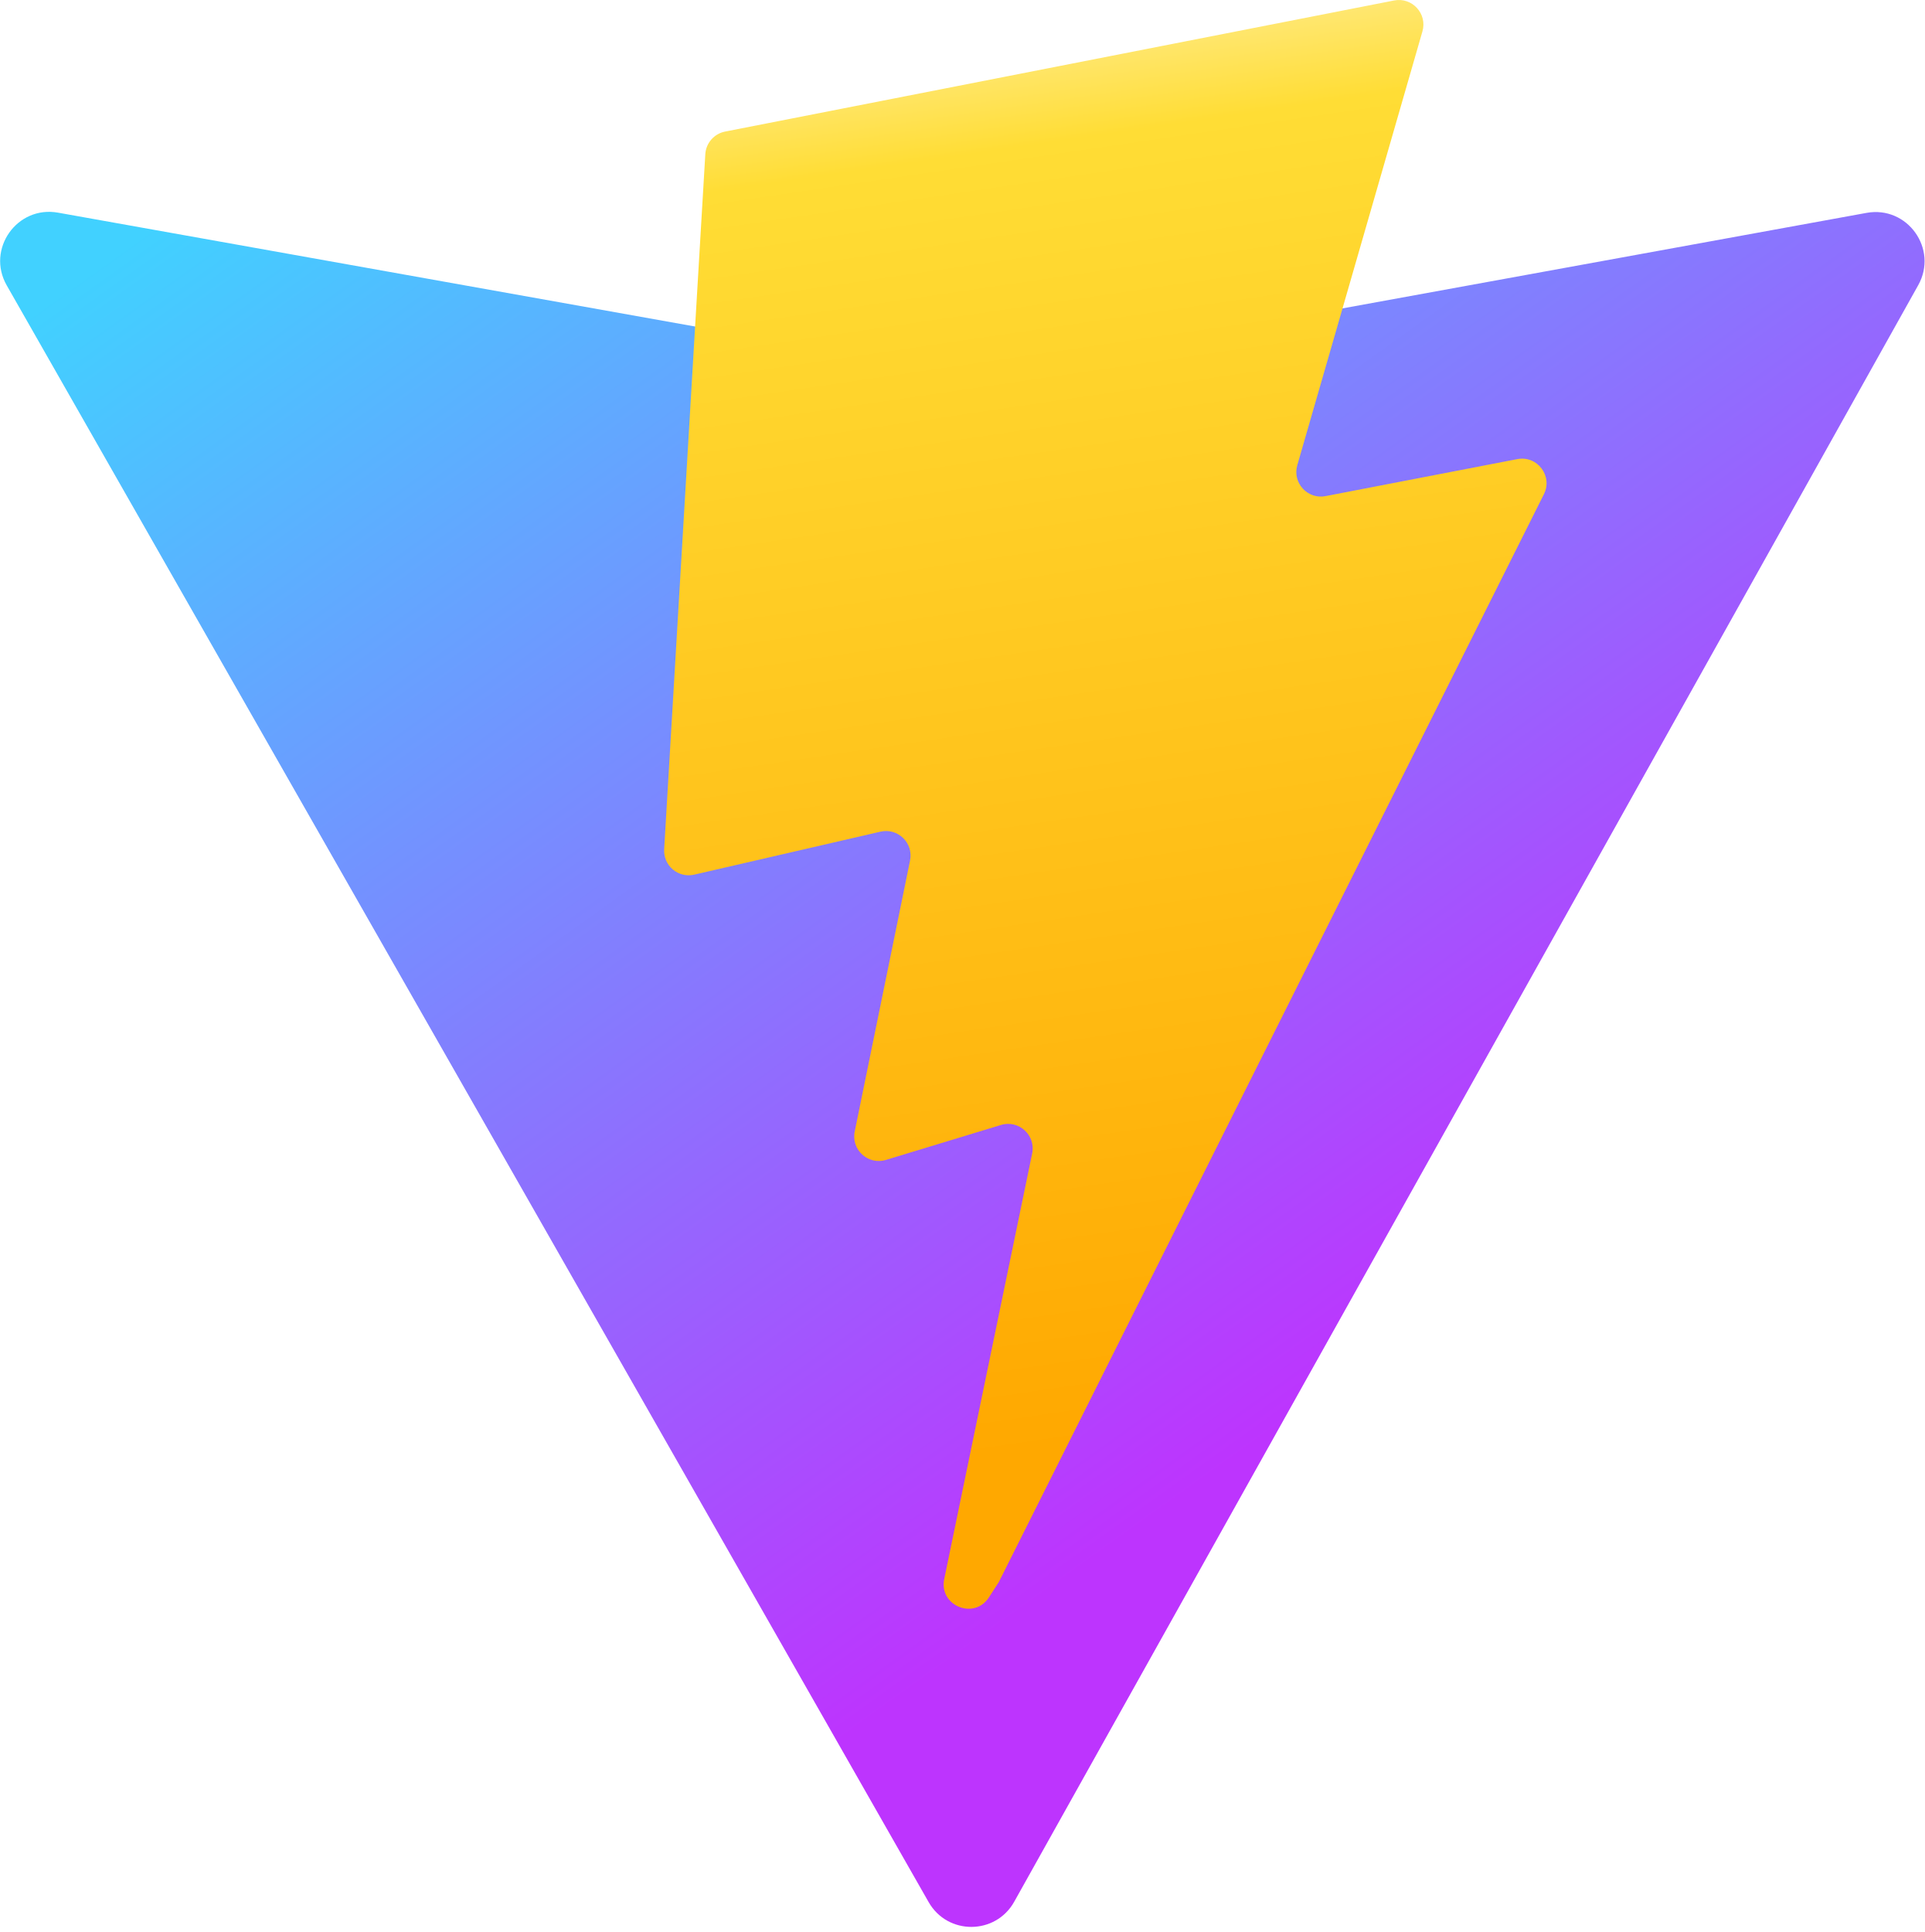
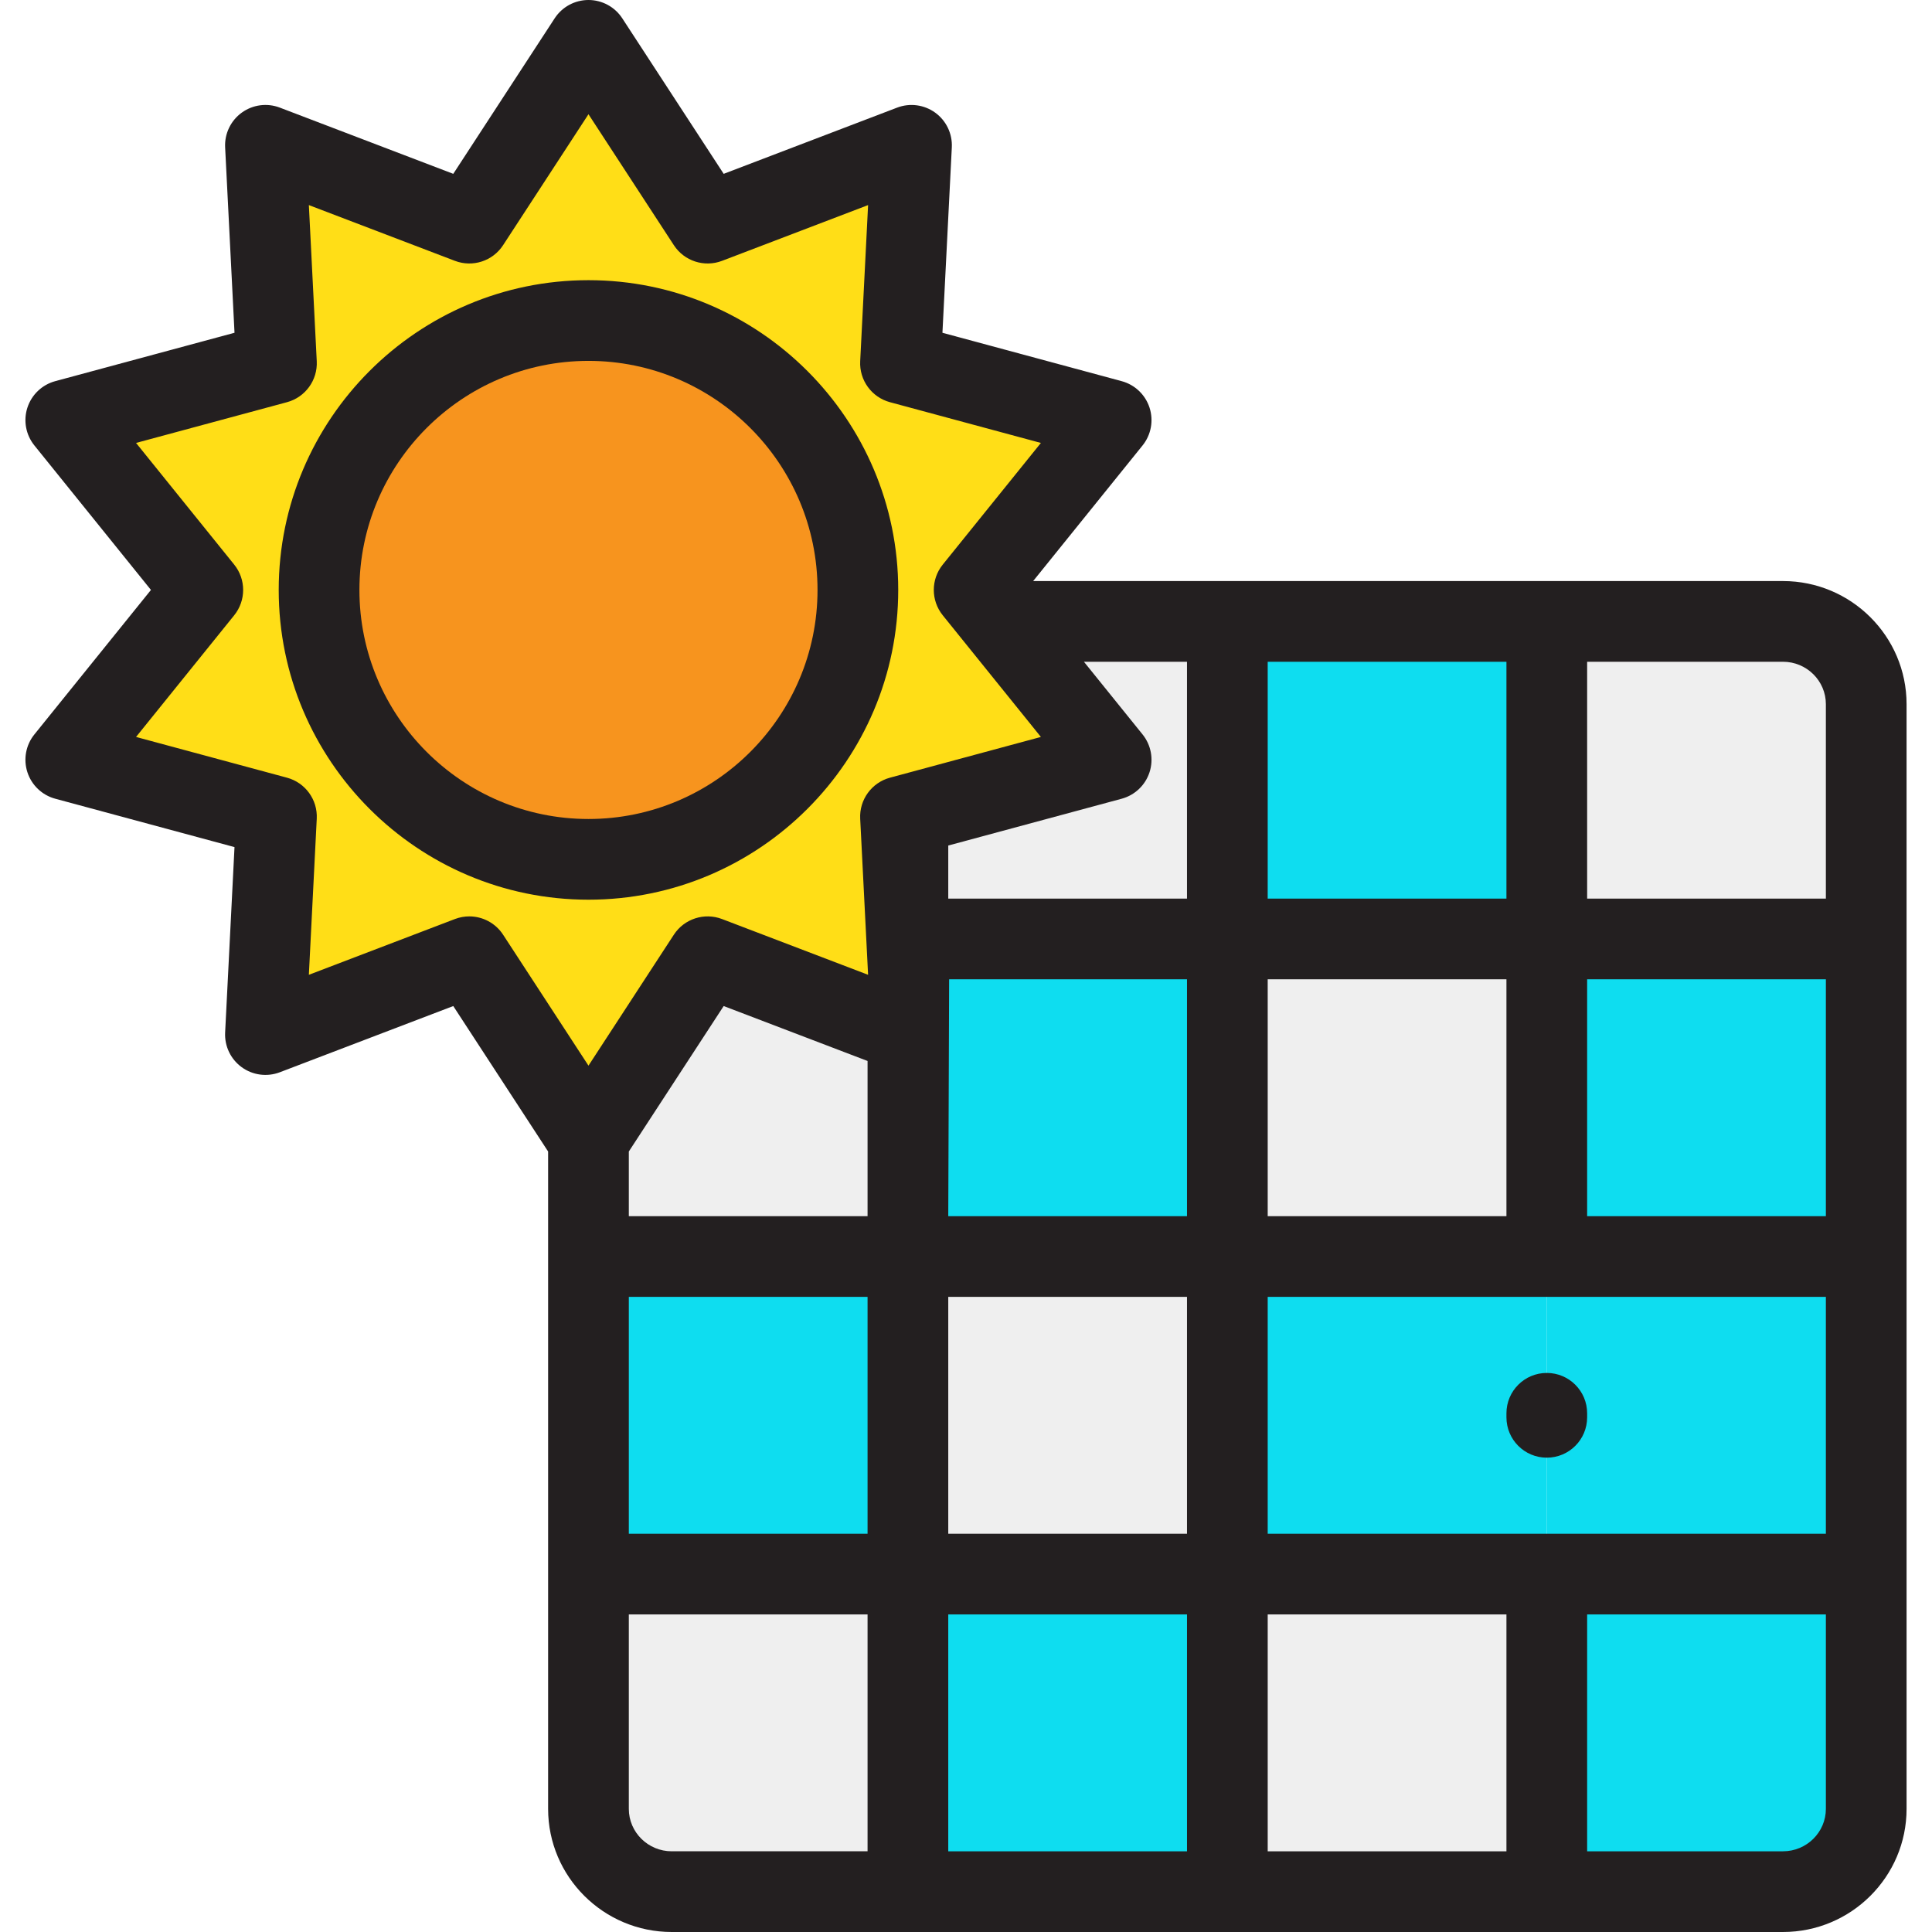
- <svg xmlns="http://www.w3.org/2000/svg" aria-hidden="true" role="img" class="iconify iconify--logos" width="31.88" height="32" preserveAspectRatio="xMidYMid meet" viewBox="0 0 256 257">
-   <defs>
-     <linearGradient id="IconifyId1813088fe1fbc01fb466" x1="-.828%" x2="57.636%" y1="7.652%" y2="78.411%">
-       <stop offset="0%" stop-color="#41D1FF" />
-       <stop offset="100%" stop-color="#BD34FE" />
-     </linearGradient>
-     <linearGradient id="IconifyId1813088fe1fbc01fb467" x1="43.376%" x2="50.316%" y1="2.242%" y2="89.03%">
-       <stop offset="0%" stop-color="#FFEA83" />
-       <stop offset="8.333%" stop-color="#FFDD35" />
-       <stop offset="100%" stop-color="#FFA800" />
-     </linearGradient>
-   </defs>
-   <path fill="url(#IconifyId1813088fe1fbc01fb466)" d="M255.153 37.938L134.897 252.976c-2.483 4.44-8.862 4.466-11.382.048L.875 37.958c-2.746-4.814 1.371-10.646 6.827-9.67l120.385 21.517a6.537 6.537 0 0 0 2.322-.004l117.867-21.483c5.438-.991 9.574 4.796 6.877 9.62Z" />
-   <path fill="url(#IconifyId1813088fe1fbc01fb467)" d="M185.432.063L96.44 17.501a3.268 3.268 0 0 0-2.634 3.014l-5.474 92.456a3.268 3.268 0 0 0 3.997 3.378l24.777-5.718c2.318-.535 4.413 1.507 3.936 3.838l-7.361 36.047c-.495 2.426 1.782 4.5 4.151 3.78l15.304-4.649c2.372-.72 4.652 1.36 4.15 3.788l-11.698 56.621c-.732 3.542 3.979 5.473 5.943 2.437l1.313-2.028l72.516-144.72c1.215-2.423-.88-5.186-3.54-4.672l-25.505 4.922c-2.396.462-4.435-1.77-3.759-4.114l16.646-57.705c.677-2.35-1.37-4.583-3.769-4.113Z" />
+ <svg xmlns="http://www.w3.org/2000/svg" version="1.1" id="Layer_1" viewBox="0 0 512 512" xml:space="preserve">
+   <rect x="240.604" y="164.679" style="fill:#EFEFEF;" width="84.66" height="84.157" />
+   <rect x="325.264" y="164.679" style="fill:#0EDDF0;" width="84.66" height="84.157" />
+   <g>
+     <path style="fill:#EFEFEF;" d="M409.915,164.679h62.589c12.187,0,22.066,9.821,22.066,21.937v62.221h-84.655V164.679z" />
+     <rect x="155.954" y="248.836" style="fill:#EFEFEF;" width="84.66" height="84.157" />
+   </g>
+   <rect x="240.604" y="248.836" style="fill:#0EDDF0;" width="84.66" height="84.157" />
+   <rect x="325.264" y="248.836" style="fill:#EFEFEF;" width="84.66" height="84.157" />
+   <g>
+     <rect x="409.913" y="248.836" style="fill:#0EDDF0;" width="84.66" height="84.157" />
+     <rect x="155.954" y="332.994" style="fill:#0EDDF0;" width="84.66" height="84.157" />
+   </g>
+   <rect x="240.604" y="332.994" style="fill:#EFEFEF;" width="84.66" height="84.157" />
+   <g>
+     <rect x="325.264" y="332.994" style="fill:#0EDDF0;" width="84.66" height="84.157" />
+     <rect x="409.913" y="332.994" style="fill:#0EDDF0;" width="84.66" height="84.157" />
+   </g>
+   <path style="fill:#EFEFEF;" d="M155.951,417.15h84.655v84.157h-62.589c-12.187,0-22.066-9.821-22.066-21.937L155.951,417.15  L155.951,417.15z" />
+   <rect x="240.604" y="417.151" style="fill:#0EDDF0;" width="84.66" height="84.157" />
+   <rect x="325.264" y="417.151" style="fill:#EFEFEF;" width="84.66" height="84.157" />
+   <path style="fill:#0EDDF0;" d="M409.915,417.15h84.655v62.221c0,12.115-9.88,21.937-22.066,21.937h-62.589V417.15z" />
+   <polygon style="fill:#FFDE17;" points="155.951,10.693 187.535,59.134 241.56,38.509 238.639,96.263 294.469,111.333 258.16,156.34   294.469,201.347 238.639,216.417 241.56,274.17 187.535,253.547 155.951,301.986 124.367,253.547 70.342,274.17 73.262,216.417   17.433,201.347 53.742,156.34 17.433,111.333 73.262,96.263 70.342,38.509 124.367,59.134 " />
+   <circle style="fill:#F7941E;" cx="155.954" cy="156.338" r="71.396" />
+   <g>
+     <path style="fill:#231F20;" d="M472.504,153.986H273.799l28.992-35.937c2.269-2.813,2.963-6.582,1.848-10.019   c-1.117-3.438-3.895-6.078-7.383-7.019l-47.5-12.821l2.485-49.137c0.182-3.609-1.47-7.066-4.394-9.191   c-2.925-2.124-6.724-2.627-10.099-1.34l-45.965,17.547L164.911,4.854C162.935,1.825,159.566,0,155.951,0   c-3.614,0-6.984,1.825-8.957,4.853l-26.873,41.214L74.156,28.519c-3.378-1.289-7.175-0.785-10.099,1.34   c-2.924,2.124-4.577,5.582-4.394,9.191l2.484,49.137l-47.5,12.821c-3.489,0.942-6.266,3.582-7.384,7.019   c-1.116,3.437-0.422,7.205,1.848,10.019l30.892,38.293L9.11,194.632c-2.269,2.813-2.964,6.582-1.848,10.019   c1.116,3.438,3.895,6.078,7.384,7.019l47.5,12.821l-2.484,49.139c-0.182,3.609,1.47,7.066,4.394,9.191   c2.924,2.125,6.723,2.626,10.099,1.34l45.965-17.548l25.136,38.551V479.37c0,17.992,14.696,32.63,32.759,32.63h294.487   c18.063,0,32.759-14.637,32.759-32.63V186.616C505.263,168.623,490.567,153.986,472.504,153.986z M335.954,406.457v-62.769h147.922   v62.769H335.954z M191.781,266.613l38.132,14.557v41.129h-63.268v-17.135L191.781,266.613z M483.876,322.299h-63.268v-62.771   h63.268V322.299z M399.222,322.299h-63.268v-62.771h63.268V322.299z M314.567,322.299h-63.268l0.228-62.771h63.04V322.299z    M166.645,343.686h63.268v62.769h-63.268V343.686z M251.299,343.686h63.268v62.769h-63.268L251.299,343.686L251.299,343.686z    M483.876,186.616v51.527h-63.268v-62.771h51.895C478.775,175.372,483.876,180.417,483.876,186.616z M399.222,238.142h-63.268   v-62.769h63.268V238.142z M314.567,238.142h-63.268v-14.066l45.957-12.405c3.489-0.942,6.265-3.582,7.383-7.019   c1.116-3.437,0.422-7.205-1.848-10.019l-15.538-19.26h27.313V238.142z M124.364,242.852c-1.274,0-2.564,0.229-3.81,0.704   l-38.703,14.775l2.092-41.374c0.255-5.028-3.033-9.552-7.893-10.863l-39.996-10.796l26.012-32.242c3.161-3.918,3.161-9.511,0-13.43   l-26.012-32.243l39.996-10.796c4.86-1.312,8.147-5.835,7.893-10.863l-2.092-41.373l38.703,14.774   c4.704,1.793,10.023,0.067,12.771-4.15l22.627-34.702l22.627,34.702c2.749,4.216,8.066,5.942,12.771,4.15l38.703-14.774   l-2.093,41.373c-0.255,5.027,3.033,9.552,7.893,10.863l39.996,10.796l-26.012,32.244c-3.161,3.918-3.161,9.511,0,13.429   l26.011,32.242l-39.995,10.796c-4.86,1.312-8.147,5.836-7.893,10.863l2.093,41.374l-38.703-14.775   c-4.702-1.791-10.022-0.066-12.771,4.15l-22.627,34.702l-22.627-34.702C131.304,244.606,127.896,242.852,124.364,242.852z    M166.645,479.37v-51.527h63.268v62.769h-51.895C171.746,490.613,166.645,485.569,166.645,479.37z M251.299,427.844h63.268v62.769   h-63.268L251.299,427.844L251.299,427.844z M335.954,427.844h63.268v62.769h-63.268V427.844z M483.876,479.37   c0,6.199-5.102,11.243-11.372,11.243h-51.895v-62.769h63.268V479.37z" />
+     <path style="fill:#231F20;" d="M409.915,363.843c-5.905,0-10.693,4.789-10.693,10.693v1.069c0,5.905,4.789,10.693,10.693,10.693   c5.905,0,10.693-4.789,10.693-10.693v-1.069C420.609,368.632,415.82,363.843,409.915,363.843z" />
+     <path style="fill:#231F20;" d="M238.04,156.34c0-45.264-36.825-82.09-82.089-82.09s-82.089,36.826-82.089,82.09   s36.825,82.089,82.089,82.089S238.04,201.605,238.04,156.34z M95.249,156.34c0-33.472,27.231-60.703,60.702-60.703   s60.702,27.232,60.702,60.703s-27.231,60.702-60.702,60.702S95.249,189.812,95.249,156.34z" />
+   </g>
</svg>
